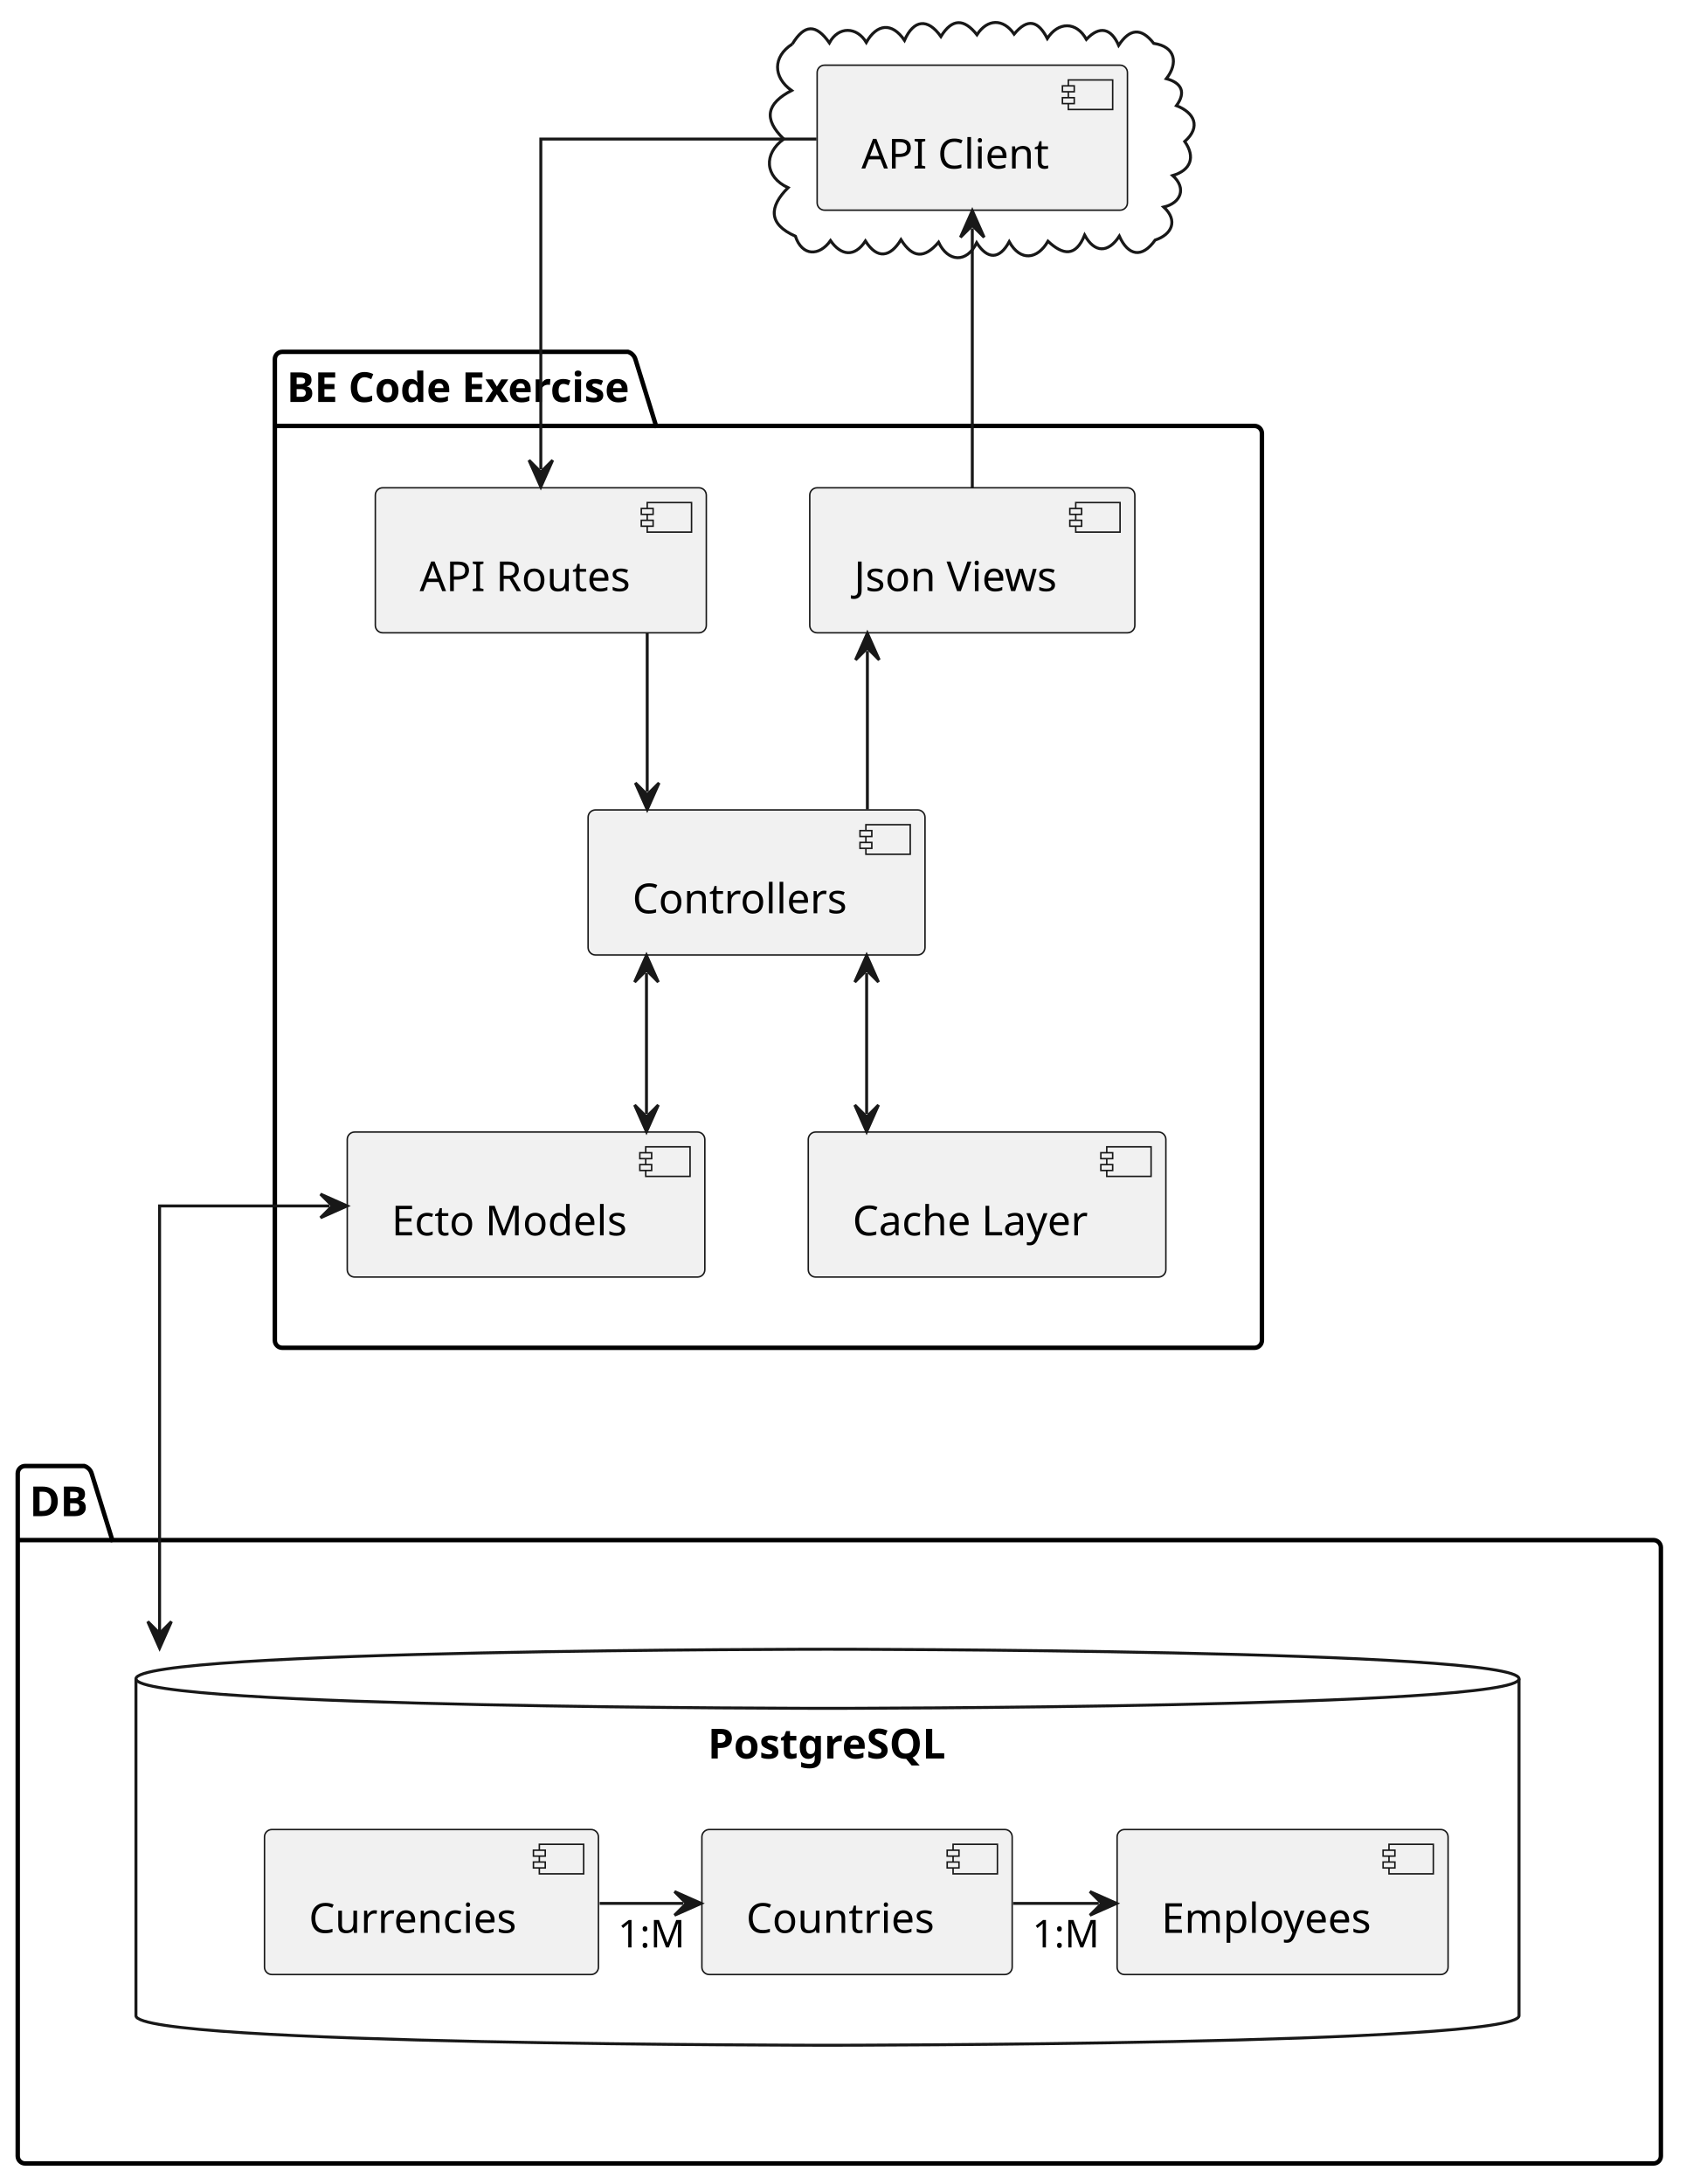
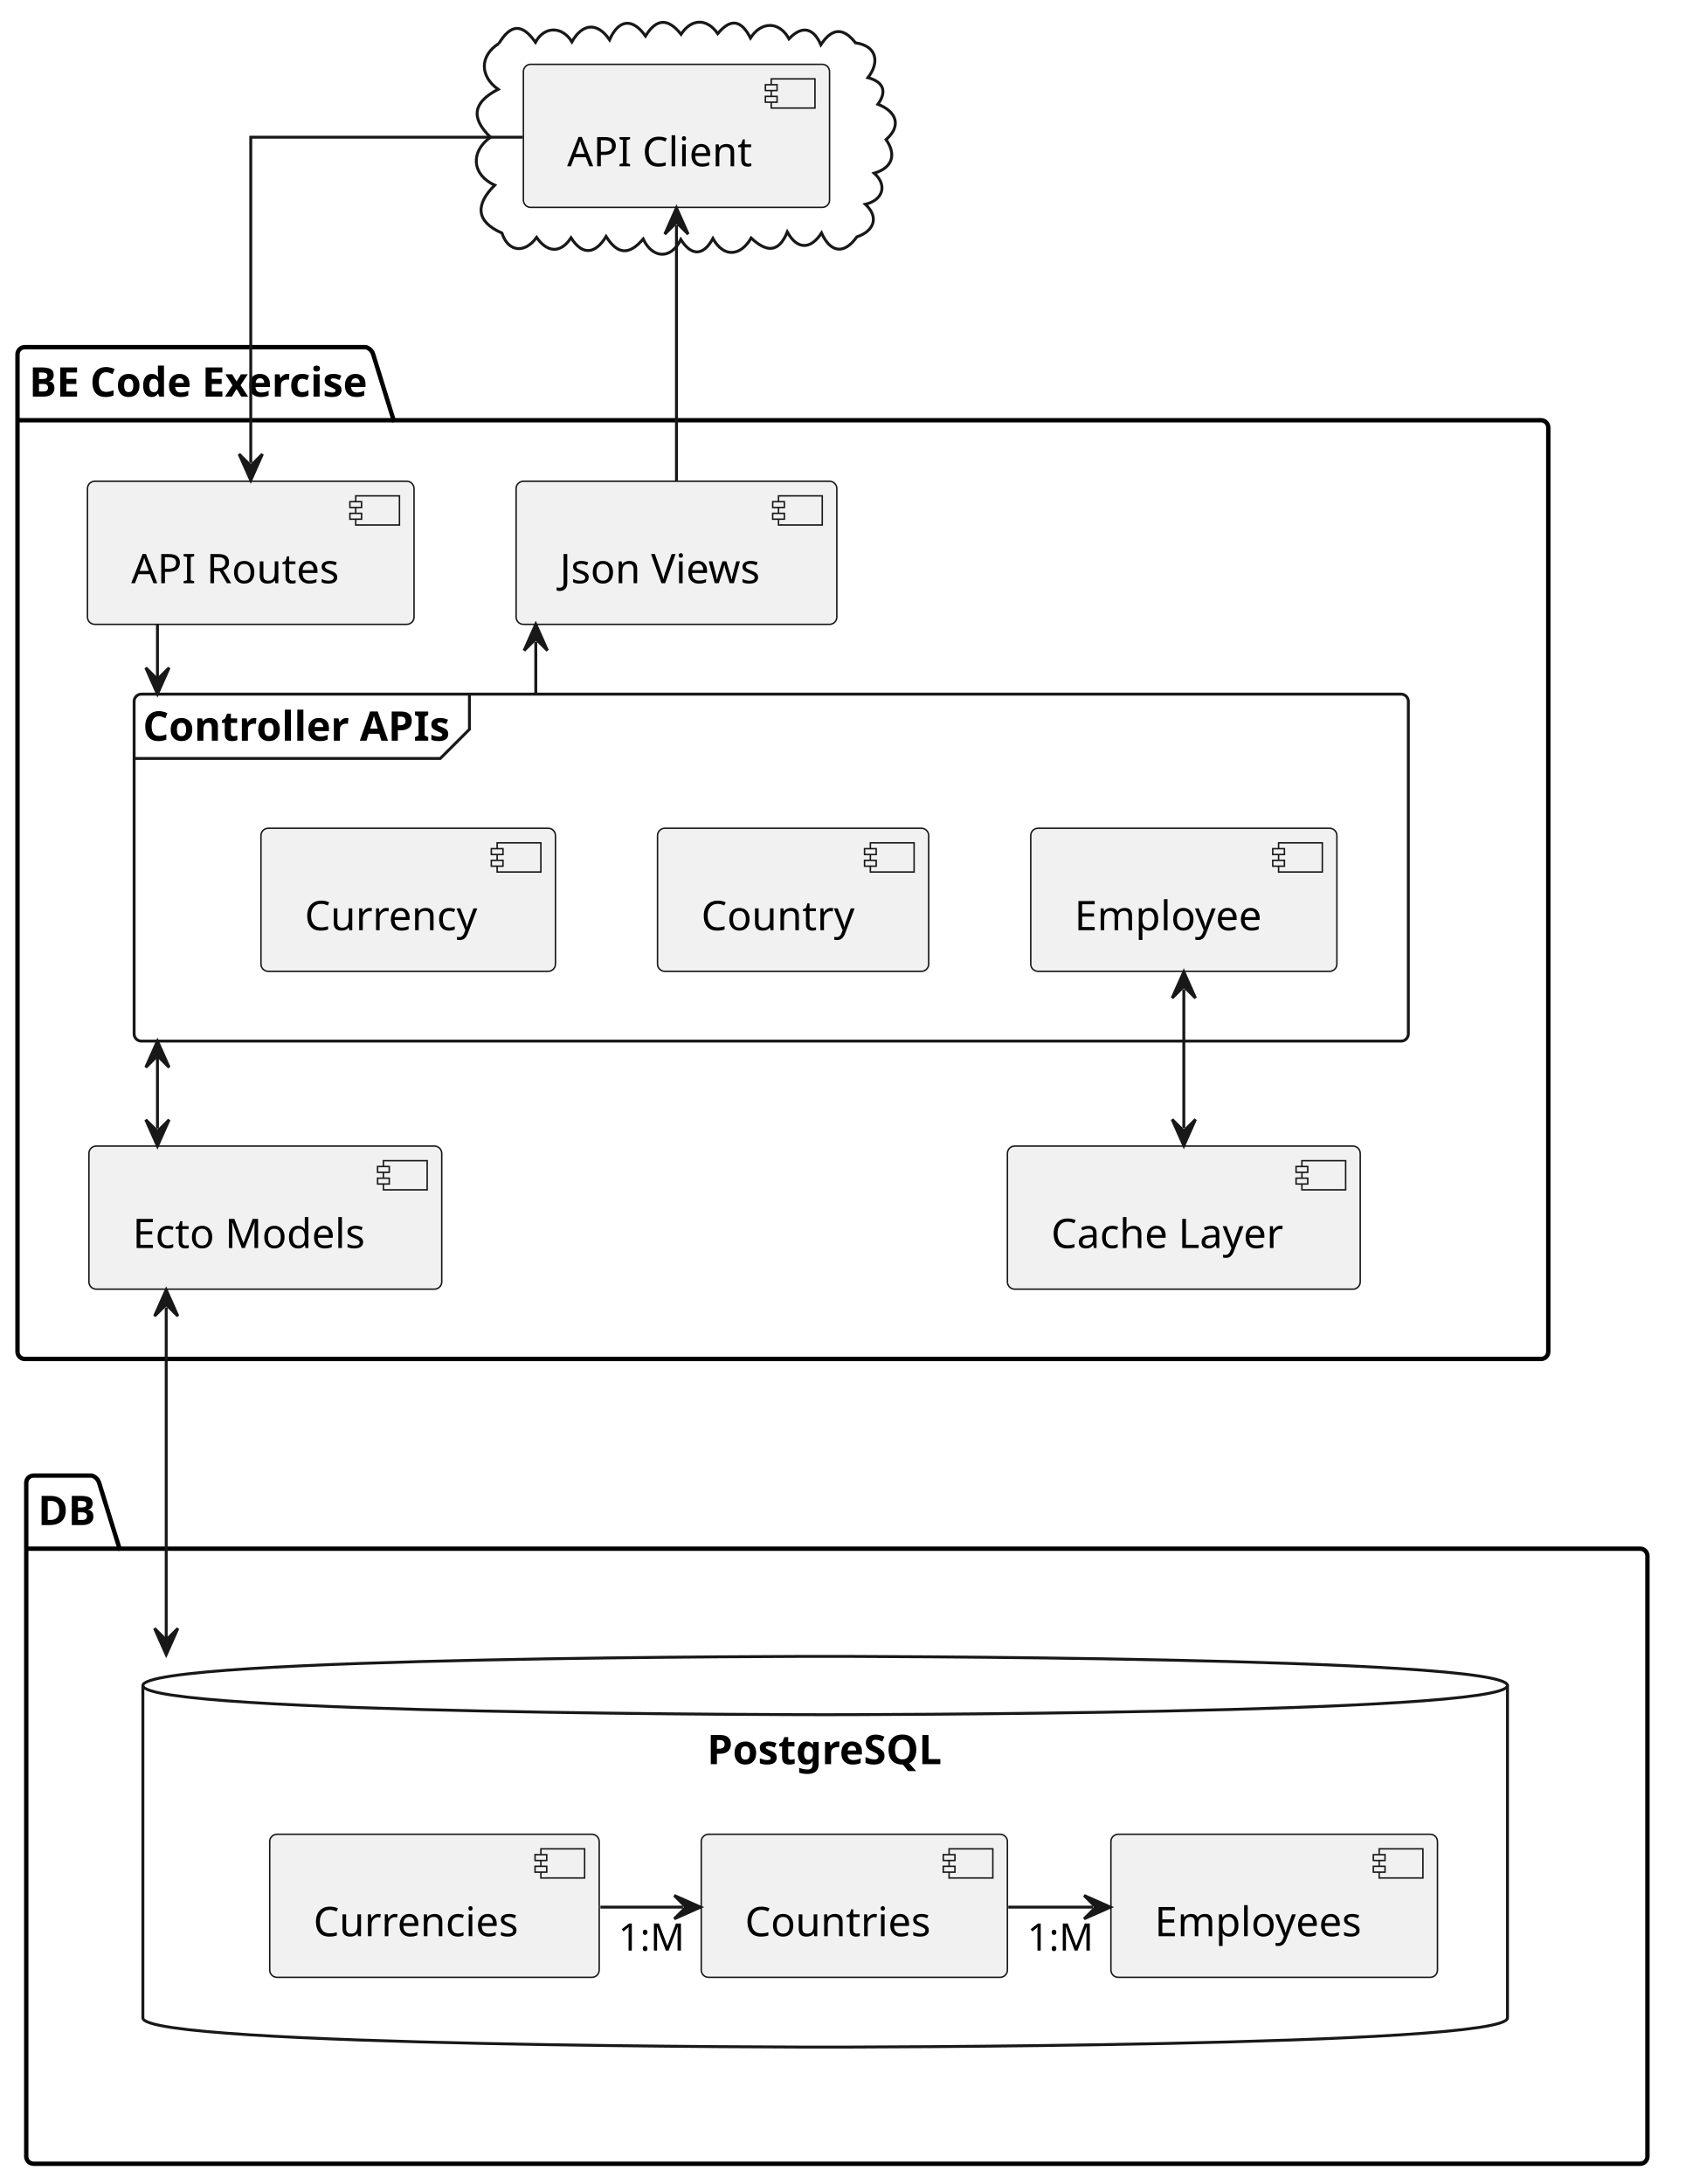
- <svg xmlns="http://www.w3.org/2000/svg" contentStyleType="text/css" height="739px" preserveAspectRatio="none" style="width:575px;height:739px;background:#FFFFFF;" version="1.1" viewBox="0 0 575 739" width="575px" zoomAndPan="magnify">
+ <svg xmlns="http://www.w3.org/2000/svg" contentStyleType="text/css" height="749px" preserveAspectRatio="none" style="width:578px;height:749px;background:#FFFFFF;" version="1.1" viewBox="0 0 578 749" width="578px" zoomAndPan="magnify">
  <defs />
  <g>
    <g id="cluster_##2">
-       <path d="M268.107,14.897 C272.233,8.133 276.104,8.044 280.645,14.503 C283.712,8.79 289.936,9.003 293.136,14.352 C296.685,8.052 301.824,7.421 306.054,13.649 C309.147,6.654 313.887,6.017 318.375,12.362 C322.177,6.176 326.198,6.237 330.574,11.764 C334.091,6.338 339.447,6.179 343.158,11.537 C347.76,6 351.315,7.051 354.383,13.031 C358.041,7.32 364.197,7.163 367.601,13.314 C372.106,8.568 375.973,9.562 378.523,15.342 C382.202,9.735 386.097,9.168 390.395,14.681 C397.837,15.758 398.707,21.449 394.664,26.629 C399.805,28.017 401.396,31.194 398.085,35.751 C404.078,38.075 406.536,42.867 400.887,47.881 C404.584,53.145 402.942,57.6 396.821,59.398 C401.61,63.745 399.536,68.715 393.784,70.059 C398.757,74.677 396.502,79.376 390.873,81.231 C386.432,87.471 381.774,86.598 378.749,79.904 C375.008,85.654 370.403,85.688 367.014,79.556 C363.975,87.001 359.687,86.374 354.611,81.627 C351.017,87.854 345.249,88.523 341.492,81.792 C338.215,87.859 334.138,87.871 330.485,82.143 C327.118,89.106 320.773,88.711 317.586,81.973 C312.816,87.561 308.825,87.41 304.869,81.103 C301.293,86.987 296.868,87.909 292.842,81.546 C289.184,87.144 284.565,86.53 281.028,81.412 C277.235,86.778 271.399,86.763 269.138,79.921 C259.894,75.858 260.206,69.943 266.662,63.511 C258.723,59.856 258.302,52.023 265.2,47.05 C258.151,40.178 259.444,35.007 267.847,30.625 C261.544,26.145 261.424,19.162 268.107,14.897 " fill="none" style="stroke:#181818;stroke-width:1.0;" />
+       <path d="M171.107,14.897 C175.232,8.133 179.105,8.044 183.645,14.503 C186.712,8.79 192.936,9.003 196.136,14.352 C199.685,8.052 204.824,7.421 209.054,13.649 C212.148,6.654 216.887,6.017 221.375,12.362 C225.177,6.176 229.198,6.237 233.573,11.764 C237.09,6.338 242.447,6.179 246.158,11.537 C250.76,6 254.315,7.051 257.383,13.031 C261.041,7.32 267.197,7.163 270.601,13.314 C275.106,8.568 278.973,9.562 281.523,15.342 C285.202,9.735 289.097,9.168 293.395,14.681 C300.837,15.758 301.707,21.449 297.664,26.629 C302.805,28.017 304.396,31.194 301.085,35.751 C307.078,38.075 309.536,42.867 303.887,47.881 C307.584,53.145 305.942,57.6 299.821,59.398 C304.61,63.745 302.536,68.715 296.784,70.059 C301.757,74.677 299.502,79.376 293.873,81.231 C289.432,87.471 284.774,86.598 281.749,79.904 C278.008,85.654 273.403,85.688 270.014,79.556 C266.975,87.001 262.687,86.374 257.611,81.627 C254.017,87.854 248.249,88.523 244.492,81.792 C241.215,87.859 237.138,87.871 233.485,82.143 C230.118,89.106 223.773,88.711 220.586,81.973 C215.816,87.561 211.825,87.41 207.869,81.103 C204.293,86.987 199.868,87.909 195.842,81.546 C192.184,87.144 187.565,86.53 184.028,81.412 C180.235,86.778 174.399,86.763 172.138,79.921 C162.894,75.858 163.206,69.943 169.662,63.511 C161.723,59.856 161.302,52.023 168.201,47.05 C161.151,40.178 162.444,35.007 170.847,30.625 C164.544,26.145 164.424,19.162 171.107,14.897 " fill="none" style="stroke:#181818;stroke-width:1.0;" />
    </g>
    <g id="cluster_App">
-       <path d="M95.5,119.052 L212.5,119.052 A3.75,3.75 0 0 1 215,121.552 L222,144.12 L424.5,144.12 A2.5,2.5 0 0 1 427,146.62 L427,453.552 A2.5,2.5 0 0 1 424.5,456.052 L95.5,456.052 A2.5,2.5 0 0 1 93,453.552 L93,121.552 A2.5,2.5 0 0 1 95.5,119.052 " fill="none" style="stroke:#000000;stroke-width:1.5;" />
-       <line style="stroke:#000000;stroke-width:1.5;" x1="93" x2="222" y1="144.12" y2="144.12" />
-       <text fill="#000000" font-family="sans-serif" font-size="14" font-weight="bold" lengthAdjust="spacing" textLength="116" x="97" y="136.018">BE Code Exercise</text>
+       <path d="M8.5,119.052 L125.5,119.052 A3.75,3.75 0 0 1 128,121.552 L135,144.12 L528.5,144.12 A2.5,2.5 0 0 1 531,146.62 L531,463.552 A2.5,2.5 0 0 1 528.5,466.052 L8.5,466.052 A2.5,2.5 0 0 1 6,463.552 L6,121.552 A2.5,2.5 0 0 1 8.5,119.052 " fill="none" style="stroke:#000000;stroke-width:1.5;" />
+       <line style="stroke:#000000;stroke-width:1.5;" x1="6" x2="135" y1="144.12" y2="144.12" />
+       <text fill="#000000" font-family="sans-serif" font-size="14" font-weight="bold" lengthAdjust="spacing" textLength="116" x="10" y="136.018">BE Code Exercise</text>
+     </g>
+     <g id="cluster_Contr">
+       <rect fill="none" height="119" rx="2.5" ry="2.5" style="stroke:#181818;stroke-width:1.0;" width="437" x="46" y="238.052" />
+       <path d="M161,238.052 L161,250.12 L151,260.12 L46,260.12 " fill="none" style="stroke:#181818;stroke-width:1.0;" />
+       <text fill="#000000" font-family="sans-serif" font-size="14" font-weight="bold" lengthAdjust="spacing" textLength="105" x="49" y="254.018">Controller APIs</text>
    </g>
    <g id="cluster_DB">
-       <path d="M8.5,496.052 L28.5,496.052 A3.75,3.75 0 0 1 31,498.552 L38,521.12 L559.5,521.12 A2.5,2.5 0 0 1 562,523.62 L562,729.552 A2.5,2.5 0 0 1 559.5,732.052 L8.5,732.052 A2.5,2.5 0 0 1 6,729.552 L6,498.552 A2.5,2.5 0 0 1 8.5,496.052 " fill="none" style="stroke:#000000;stroke-width:1.5;" />
-       <line style="stroke:#000000;stroke-width:1.5;" x1="6" x2="38" y1="521.12" y2="521.12" />
-       <text fill="#000000" font-family="sans-serif" font-size="14" font-weight="bold" lengthAdjust="spacing" textLength="19" x="10" y="513.018">DB</text>
+       <path d="M11.5,506.052 L31.5,506.052 A3.75,3.75 0 0 1 34,508.552 L41,531.12 L562.5,531.12 A2.5,2.5 0 0 1 565,533.62 L565,739.552 A2.5,2.5 0 0 1 562.5,742.052 L11.5,742.052 A2.5,2.5 0 0 1 9,739.552 L9,508.552 A2.5,2.5 0 0 1 11.5,506.052 " fill="none" style="stroke:#000000;stroke-width:1.5;" />
+       <line style="stroke:#000000;stroke-width:1.5;" x1="9" x2="41" y1="531.12" y2="531.12" />
+       <text fill="#000000" font-family="sans-serif" font-size="14" font-weight="bold" lengthAdjust="spacing" textLength="19" x="13" y="523.018">DB</text>
    </g>
    <g id="cluster_PostgreSQL">
-       <path d="M46,568.052 C46,558.052 280,558.052 280,558.052 C280,558.052 514,558.052 514,568.052 L514,682.052 C514,692.052 280,692.052 280,692.052 C280,692.052 46,692.052 46,682.052 L46,568.052 " fill="none" style="stroke:#181818;stroke-width:1.0;" />
-       <path d="M46,568.052 C46,578.052 280,578.052 280,578.052 C280,578.052 514,578.052 514,568.052 " fill="none" style="stroke:#181818;stroke-width:1.0;" />
-       <text fill="#000000" font-family="sans-serif" font-size="14" font-weight="bold" lengthAdjust="spacing" textLength="81" x="239.5" y="595.018">PostgreSQL</text>
+       <path d="M49,578.052 C49,568.052 283,568.052 283,568.052 C283,568.052 517,568.052 517,578.052 L517,692.052 C517,702.052 283,702.052 283,702.052 C283,702.052 49,702.052 49,692.052 L49,578.052 " fill="none" style="stroke:#181818;stroke-width:1.0;" />
+       <path d="M49,578.052 C49,588.052 283,588.052 283,588.052 C283,588.052 517,588.052 517,578.052 " fill="none" style="stroke:#181818;stroke-width:1.0;" />
+       <text fill="#000000" font-family="sans-serif" font-size="14" font-weight="bold" lengthAdjust="spacing" textLength="81" x="242.5" y="605.018">PostgreSQL</text>
    </g>
    <g id="elem_Client">
-       <rect fill="#F1F1F1" height="49.068" rx="2.5" ry="2.5" style="stroke:#181818;stroke-width:0.5;" width="105" x="276.5" y="22.052" />
-       <rect fill="#F1F1F1" height="10" style="stroke:#181818;stroke-width:0.5;" width="15" x="361.5" y="27.052" />
-       <rect fill="#F1F1F1" height="2" style="stroke:#181818;stroke-width:0.5;" width="4" x="359.5" y="29.052" />
-       <rect fill="#F1F1F1" height="2" style="stroke:#181818;stroke-width:0.5;" width="4" x="359.5" y="33.052" />
-       <text fill="#000000" font-family="sans-serif" font-size="14" lengthAdjust="spacing" textLength="65" x="291.5" y="57.018">API Client</text>
+       <rect fill="#F1F1F1" height="49.068" rx="2.5" ry="2.5" style="stroke:#181818;stroke-width:0.5;" width="105" x="179.5" y="22.052" />
+       <rect fill="#F1F1F1" height="10" style="stroke:#181818;stroke-width:0.5;" width="15" x="264.5" y="27.052" />
+       <rect fill="#F1F1F1" height="2" style="stroke:#181818;stroke-width:0.5;" width="4" x="262.5" y="29.052" />
+       <rect fill="#F1F1F1" height="2" style="stroke:#181818;stroke-width:0.5;" width="4" x="262.5" y="33.052" />
+       <text fill="#000000" font-family="sans-serif" font-size="14" lengthAdjust="spacing" textLength="65" x="194.5" y="57.018">API Client</text>
    </g>
    <g id="elem_API">
-       <rect fill="#F1F1F1" height="49.068" rx="2.5" ry="2.5" style="stroke:#181818;stroke-width:0.5;" width="112" x="127" y="165.052" />
-       <rect fill="#F1F1F1" height="10" style="stroke:#181818;stroke-width:0.5;" width="15" x="219" y="170.052" />
-       <rect fill="#F1F1F1" height="2" style="stroke:#181818;stroke-width:0.5;" width="4" x="217" y="172.052" />
-       <rect fill="#F1F1F1" height="2" style="stroke:#181818;stroke-width:0.5;" width="4" x="217" y="176.052" />
-       <text fill="#000000" font-family="sans-serif" font-size="14" lengthAdjust="spacing" textLength="72" x="142" y="200.018">API Routes</text>
-     </g>
-     <g id="elem_Contr">
-       <rect fill="#F1F1F1" height="49.068" rx="2.5" ry="2.5" style="stroke:#181818;stroke-width:0.5;" width="114" x="199" y="274.052" />
-       <rect fill="#F1F1F1" height="10" style="stroke:#181818;stroke-width:0.5;" width="15" x="293" y="279.052" />
-       <rect fill="#F1F1F1" height="2" style="stroke:#181818;stroke-width:0.5;" width="4" x="291" y="281.052" />
-       <rect fill="#F1F1F1" height="2" style="stroke:#181818;stroke-width:0.5;" width="4" x="291" y="285.052" />
-       <text fill="#000000" font-family="sans-serif" font-size="14" lengthAdjust="spacing" textLength="74" x="214" y="309.018">Controllers</text>
+       <rect fill="#F1F1F1" height="49.068" rx="2.5" ry="2.5" style="stroke:#181818;stroke-width:0.5;" width="112" x="30" y="165.052" />
+       <rect fill="#F1F1F1" height="10" style="stroke:#181818;stroke-width:0.5;" width="15" x="122" y="170.052" />
+       <rect fill="#F1F1F1" height="2" style="stroke:#181818;stroke-width:0.5;" width="4" x="120" y="172.052" />
+       <rect fill="#F1F1F1" height="2" style="stroke:#181818;stroke-width:0.5;" width="4" x="120" y="176.052" />
+       <text fill="#000000" font-family="sans-serif" font-size="14" lengthAdjust="spacing" textLength="72" x="45" y="200.018">API Routes</text>
    </g>
    <g id="elem_View">
-       <rect fill="#F1F1F1" height="49.068" rx="2.5" ry="2.5" style="stroke:#181818;stroke-width:0.5;" width="110" x="274" y="165.052" />
-       <rect fill="#F1F1F1" height="10" style="stroke:#181818;stroke-width:0.5;" width="15" x="364" y="170.052" />
-       <rect fill="#F1F1F1" height="2" style="stroke:#181818;stroke-width:0.5;" width="4" x="362" y="172.052" />
-       <rect fill="#F1F1F1" height="2" style="stroke:#181818;stroke-width:0.5;" width="4" x="362" y="176.052" />
-       <text fill="#000000" font-family="sans-serif" font-size="14" lengthAdjust="spacing" textLength="70" x="289" y="200.018">Json Views</text>
+       <rect fill="#F1F1F1" height="49.068" rx="2.5" ry="2.5" style="stroke:#181818;stroke-width:0.5;" width="110" x="177" y="165.052" />
+       <rect fill="#F1F1F1" height="10" style="stroke:#181818;stroke-width:0.5;" width="15" x="267" y="170.052" />
+       <rect fill="#F1F1F1" height="2" style="stroke:#181818;stroke-width:0.5;" width="4" x="265" y="172.052" />
+       <rect fill="#F1F1F1" height="2" style="stroke:#181818;stroke-width:0.5;" width="4" x="265" y="176.052" />
+       <text fill="#000000" font-family="sans-serif" font-size="14" lengthAdjust="spacing" textLength="70" x="192" y="200.018">Json Views</text>
    </g>
    <g id="elem_Model">
-       <rect fill="#F1F1F1" height="49.068" rx="2.5" ry="2.5" style="stroke:#181818;stroke-width:0.5;" width="121" x="117.5" y="383.052" />
-       <rect fill="#F1F1F1" height="10" style="stroke:#181818;stroke-width:0.5;" width="15" x="218.5" y="388.052" />
-       <rect fill="#F1F1F1" height="2" style="stroke:#181818;stroke-width:0.5;" width="4" x="216.5" y="390.052" />
-       <rect fill="#F1F1F1" height="2" style="stroke:#181818;stroke-width:0.5;" width="4" x="216.5" y="394.052" />
-       <text fill="#000000" font-family="sans-serif" font-size="14" lengthAdjust="spacing" textLength="81" x="132.5" y="418.018">Ecto Models</text>
+       <rect fill="#F1F1F1" height="49.068" rx="2.5" ry="2.5" style="stroke:#181818;stroke-width:0.5;" width="121" x="30.5" y="393.052" />
+       <rect fill="#F1F1F1" height="10" style="stroke:#181818;stroke-width:0.5;" width="15" x="131.5" y="398.052" />
+       <rect fill="#F1F1F1" height="2" style="stroke:#181818;stroke-width:0.5;" width="4" x="129.5" y="400.052" />
+       <rect fill="#F1F1F1" height="2" style="stroke:#181818;stroke-width:0.5;" width="4" x="129.5" y="404.052" />
+       <text fill="#000000" font-family="sans-serif" font-size="14" lengthAdjust="spacing" textLength="81" x="45.5" y="428.018">Ecto Models</text>
    </g>
    <g id="elem_Cache">
-       <rect fill="#F1F1F1" height="49.068" rx="2.5" ry="2.5" style="stroke:#181818;stroke-width:0.5;" width="121" x="273.5" y="383.052" />
-       <rect fill="#F1F1F1" height="10" style="stroke:#181818;stroke-width:0.5;" width="15" x="374.5" y="388.052" />
-       <rect fill="#F1F1F1" height="2" style="stroke:#181818;stroke-width:0.5;" width="4" x="372.5" y="390.052" />
-       <rect fill="#F1F1F1" height="2" style="stroke:#181818;stroke-width:0.5;" width="4" x="372.5" y="394.052" />
-       <text fill="#000000" font-family="sans-serif" font-size="14" lengthAdjust="spacing" textLength="81" x="288.5" y="418.018">Cache Layer</text>
+       <rect fill="#F1F1F1" height="49.068" rx="2.5" ry="2.5" style="stroke:#181818;stroke-width:0.5;" width="121" x="345.5" y="393.052" />
+       <rect fill="#F1F1F1" height="10" style="stroke:#181818;stroke-width:0.5;" width="15" x="446.5" y="398.052" />
+       <rect fill="#F1F1F1" height="2" style="stroke:#181818;stroke-width:0.5;" width="4" x="444.5" y="400.052" />
+       <rect fill="#F1F1F1" height="2" style="stroke:#181818;stroke-width:0.5;" width="4" x="444.5" y="404.052" />
+       <text fill="#000000" font-family="sans-serif" font-size="14" lengthAdjust="spacing" textLength="81" x="360.5" y="428.018">Cache Layer</text>
+     </g>
+     <g id="elem_Employee">
+       <rect fill="#F1F1F1" height="49.068" rx="2.5" ry="2.5" style="stroke:#181818;stroke-width:0.5;" width="105" x="353.5" y="284.052" />
+       <rect fill="#F1F1F1" height="10" style="stroke:#181818;stroke-width:0.5;" width="15" x="438.5" y="289.052" />
+       <rect fill="#F1F1F1" height="2" style="stroke:#181818;stroke-width:0.5;" width="4" x="436.5" y="291.052" />
+       <rect fill="#F1F1F1" height="2" style="stroke:#181818;stroke-width:0.5;" width="4" x="436.5" y="295.052" />
+       <text fill="#000000" font-family="sans-serif" font-size="14" lengthAdjust="spacing" textLength="65" x="368.5" y="319.018">Employee</text>
+     </g>
+     <g id="elem_Country">
+       <rect fill="#F1F1F1" height="49.068" rx="2.5" ry="2.5" style="stroke:#181818;stroke-width:0.5;" width="93" x="225.5" y="284.052" />
+       <rect fill="#F1F1F1" height="10" style="stroke:#181818;stroke-width:0.5;" width="15" x="298.5" y="289.052" />
+       <rect fill="#F1F1F1" height="2" style="stroke:#181818;stroke-width:0.5;" width="4" x="296.5" y="291.052" />
+       <rect fill="#F1F1F1" height="2" style="stroke:#181818;stroke-width:0.5;" width="4" x="296.5" y="295.052" />
+       <text fill="#000000" font-family="sans-serif" font-size="14" lengthAdjust="spacing" textLength="53" x="240.5" y="319.018">Country</text>
+     </g>
+     <g id="elem_Currency">
+       <rect fill="#F1F1F1" height="49.068" rx="2.5" ry="2.5" style="stroke:#181818;stroke-width:0.5;" width="101" x="89.5" y="284.052" />
+       <rect fill="#F1F1F1" height="10" style="stroke:#181818;stroke-width:0.5;" width="15" x="170.5" y="289.052" />
+       <rect fill="#F1F1F1" height="2" style="stroke:#181818;stroke-width:0.5;" width="4" x="168.5" y="291.052" />
+       <rect fill="#F1F1F1" height="2" style="stroke:#181818;stroke-width:0.5;" width="4" x="168.5" y="295.052" />
+       <text fill="#000000" font-family="sans-serif" font-size="14" lengthAdjust="spacing" textLength="61" x="104.5" y="319.018">Currency</text>
    </g>
    <g id="elem_Currencies">
-       <rect fill="#F1F1F1" height="49.068" rx="2.5" ry="2.5" style="stroke:#181818;stroke-width:0.5;" width="113" x="89.5" y="619.052" />
-       <rect fill="#F1F1F1" height="10" style="stroke:#181818;stroke-width:0.5;" width="15" x="182.5" y="624.052" />
-       <rect fill="#F1F1F1" height="2" style="stroke:#181818;stroke-width:0.5;" width="4" x="180.5" y="626.052" />
-       <rect fill="#F1F1F1" height="2" style="stroke:#181818;stroke-width:0.5;" width="4" x="180.5" y="630.052" />
-       <text fill="#000000" font-family="sans-serif" font-size="14" lengthAdjust="spacing" textLength="73" x="104.5" y="654.018">Currencies</text>
+       <rect fill="#F1F1F1" height="49.068" rx="2.5" ry="2.5" style="stroke:#181818;stroke-width:0.5;" width="113" x="92.5" y="629.052" />
+       <rect fill="#F1F1F1" height="10" style="stroke:#181818;stroke-width:0.5;" width="15" x="185.5" y="634.052" />
+       <rect fill="#F1F1F1" height="2" style="stroke:#181818;stroke-width:0.5;" width="4" x="183.5" y="636.052" />
+       <rect fill="#F1F1F1" height="2" style="stroke:#181818;stroke-width:0.5;" width="4" x="183.5" y="640.052" />
+       <text fill="#000000" font-family="sans-serif" font-size="14" lengthAdjust="spacing" textLength="73" x="107.5" y="664.018">Currencies</text>
    </g>
    <g id="elem_Countries">
-       <rect fill="#F1F1F1" height="49.068" rx="2.5" ry="2.5" style="stroke:#181818;stroke-width:0.5;" width="105" x="237.5" y="619.052" />
-       <rect fill="#F1F1F1" height="10" style="stroke:#181818;stroke-width:0.5;" width="15" x="322.5" y="624.052" />
-       <rect fill="#F1F1F1" height="2" style="stroke:#181818;stroke-width:0.5;" width="4" x="320.5" y="626.052" />
-       <rect fill="#F1F1F1" height="2" style="stroke:#181818;stroke-width:0.5;" width="4" x="320.5" y="630.052" />
-       <text fill="#000000" font-family="sans-serif" font-size="14" lengthAdjust="spacing" textLength="65" x="252.5" y="654.018">Countries</text>
+       <rect fill="#F1F1F1" height="49.068" rx="2.5" ry="2.5" style="stroke:#181818;stroke-width:0.5;" width="105" x="240.5" y="629.052" />
+       <rect fill="#F1F1F1" height="10" style="stroke:#181818;stroke-width:0.5;" width="15" x="325.5" y="634.052" />
+       <rect fill="#F1F1F1" height="2" style="stroke:#181818;stroke-width:0.5;" width="4" x="323.5" y="636.052" />
+       <rect fill="#F1F1F1" height="2" style="stroke:#181818;stroke-width:0.5;" width="4" x="323.5" y="640.052" />
+       <text fill="#000000" font-family="sans-serif" font-size="14" lengthAdjust="spacing" textLength="65" x="255.5" y="664.018">Countries</text>
    </g>
    <g id="elem_Employees">
-       <rect fill="#F1F1F1" height="49.068" rx="2.5" ry="2.5" style="stroke:#181818;stroke-width:0.5;" width="112" x="378" y="619.052" />
-       <rect fill="#F1F1F1" height="10" style="stroke:#181818;stroke-width:0.5;" width="15" x="470" y="624.052" />
-       <rect fill="#F1F1F1" height="2" style="stroke:#181818;stroke-width:0.5;" width="4" x="468" y="626.052" />
-       <rect fill="#F1F1F1" height="2" style="stroke:#181818;stroke-width:0.5;" width="4" x="468" y="630.052" />
-       <text fill="#000000" font-family="sans-serif" font-size="14" lengthAdjust="spacing" textLength="72" x="393" y="654.018">Employees</text>
+       <rect fill="#F1F1F1" height="49.068" rx="2.5" ry="2.5" style="stroke:#181818;stroke-width:0.5;" width="112" x="381" y="629.052" />
+       <rect fill="#F1F1F1" height="10" style="stroke:#181818;stroke-width:0.5;" width="15" x="473" y="634.052" />
+       <rect fill="#F1F1F1" height="2" style="stroke:#181818;stroke-width:0.5;" width="4" x="471" y="636.052" />
+       <rect fill="#F1F1F1" height="2" style="stroke:#181818;stroke-width:0.5;" width="4" x="471" y="640.052" />
+       <text fill="#000000" font-family="sans-serif" font-size="14" lengthAdjust="spacing" textLength="72" x="396" y="664.018">Employees</text>
    </g>
    <g id="link_Client_API">
-       <path d="M276.29,47.052 C234.47,47.052 183,47.052 183,47.052 C183,47.052 183,117.902 183,158.732 " fill="none" id="Client-to-API" style="stroke:#181818;stroke-width:1.0;" />
-       <polygon fill="#181818" points="183,164.732,187,155.732,183,159.732,179,155.732,183,164.732" style="stroke:#181818;stroke-width:1.0;" />
+       <path d="M179.29,47.052 C137.47,47.052 86,47.052 86,47.052 C86,47.052 86,117.902 86,158.732 " fill="none" id="Client-to-API" style="stroke:#181818;stroke-width:1.0;" />
+       <polygon fill="#181818" points="86,164.732,90,155.732,86,159.732,82,155.732,86,164.732" style="stroke:#181818;stroke-width:1.0;" />
    </g>
    <g id="link_View_Client">
-       <path d="M329,164.972 C329,138.772 329,103.542 329,77.292 " fill="none" id="View-to-Client" style="stroke:#181818;stroke-width:1.0;" />
-       <polygon fill="#181818" points="329,71.292,325,80.292,329,76.292,333,80.292,329,71.292" style="stroke:#181818;stroke-width:1.0;" />
+       <path d="M232,164.972 C232,138.772 232,103.542 232,77.292 " fill="none" id="View-to-Client" style="stroke:#181818;stroke-width:1.0;" />
+       <polygon fill="#181818" points="232,71.292,228,80.292,232,76.292,236,80.292,232,71.292" style="stroke:#181818;stroke-width:1.0;" />
    </g>
    <g id="link_API_Contr">
-       <path d="M219,214.282 C219,232.122 219,250.102 219,267.912 " fill="none" id="API-to-Contr" style="stroke:#181818;stroke-width:1.0;" />
-       <polygon fill="#181818" points="219,273.912,223,264.912,219,268.912,215,264.912,219,273.912" style="stroke:#181818;stroke-width:1.0;" />
+       <path d="M54,214.212 C54,218.364 54,222.867 54,227.576 C54,229.931 54,232.338 54,234.778 C54,235.388 54,236.001 54,236.615 C54,236.922 54,237.23 54,237.538 C54,237.692 54,231.846 54,232 " fill="none" id="API-to-Contr" style="stroke:#181818;stroke-width:1.0;" />
+       <polygon fill="#181818" points="54,238,58,229,54,233,50,229,54,238" style="stroke:#181818;stroke-width:1.0;" />
    </g>
-     <g id="link_Contr_Cache">
-       <path d="M293.25,329.282 C293.25,347.122 293.25,359.102 293.25,376.912 " fill="none" id="Contr-Cache" style="stroke:#181818;stroke-width:1.0;" />
-       <polygon fill="#181818" points="293.25,323.282,289.25,332.282,293.25,328.282,297.25,332.282,293.25,323.282" style="stroke:#181818;stroke-width:1.0;" />
-       <polygon fill="#181818" points="293.25,382.912,297.25,373.912,293.25,377.912,289.25,373.912,293.25,382.912" style="stroke:#181818;stroke-width:1.0;" />
+     <g id="link_Employee_Cache">
+       <path d="M406,339.282 C406,357.122 406,369.102 406,386.912 " fill="none" id="Employee-Cache" style="stroke:#181818;stroke-width:1.0;" />
+       <polygon fill="#181818" points="406,333.282,402,342.282,406,338.282,410,342.282,406,333.282" style="stroke:#181818;stroke-width:1.0;" />
+       <polygon fill="#181818" points="406,392.912,410,383.912,406,387.912,402,383.912,406,392.912" style="stroke:#181818;stroke-width:1.0;" />
    </g>
    <g id="link_Contr_Model">
-       <path d="M218.75,329.282 C218.75,347.122 218.75,359.102 218.75,376.912 " fill="none" id="Contr-Model" style="stroke:#181818;stroke-width:1.0;" />
-       <polygon fill="#181818" points="218.75,323.282,214.75,332.282,218.75,328.282,222.75,332.282,218.75,323.282" style="stroke:#181818;stroke-width:1.0;" />
-       <polygon fill="#181818" points="218.75,382.912,222.75,373.912,218.75,377.912,214.75,373.912,218.75,382.912" style="stroke:#181818;stroke-width:1.0;" />
+       <path d="M54,363.052 C54,363.326 54,358.01 54,358.284 C54,359.381 54,360.48 54,361.579 C54,363.779 54,365.982 54,368.174 C54,376.941 54,379.529 54,387.022 " fill="none" id="Contr-Model" style="stroke:#181818;stroke-width:1.0;" />
+       <polygon fill="#181818" points="54,357.052,50,366.052,54,362.052,58,366.052,54,357.052" style="stroke:#181818;stroke-width:1.0;" />
+       <polygon fill="#181818" points="54,393.022,58,384.022,54,388.022,50,384.022,54,393.022" style="stroke:#181818;stroke-width:1.0;" />
    </g>
    <g id="link_View_Contr">
-       <path d="M293.5,220.282 C293.5,238.122 293.5,256.102 293.5,273.912 " fill="none" id="View-backto-Contr" style="stroke:#181818;stroke-width:1.0;" />
-       <polygon fill="#181818" points="293.5,214.282,289.5,223.282,293.5,219.282,297.5,223.282,293.5,214.282" style="stroke:#181818;stroke-width:1.0;" />
+       <path d="M183.75,220.092 C183.75,228.287 183.75,231.027 183.75,237.718 C183.75,237.823 183.75,237.927 183.75,238.03 " fill="none" id="View-backto-Contr" style="stroke:#181818;stroke-width:1.0;" />
+       <polygon fill="#181818" points="183.75,214.092,179.75,223.092,183.75,219.092,187.75,223.092,183.75,214.092" style="stroke:#181818;stroke-width:1.0;" />
    </g>
    <g id="link_Model_PostgreSQL">
-       <path d="M111.45,408.052 C79.98,408.052 54,408.052 54,408.052 C54,408.052 54,464.199 54,521.663 C54,528.846 54,536.05 54,543.167 C54,546.725 54,550.262 54,553.764 C54,554.639 54,555.513 54,556.384 C54,556.819 54,551.254 54,551.688 " fill="none" id="Model-PostgreSQL" style="stroke:#181818;stroke-width:1.0;" />
-       <polygon fill="#181818" points="117.45,408.052,108.45,404.052,112.45,408.052,108.45,412.052,117.45,408.052" style="stroke:#181818;stroke-width:1.0;" />
-       <polygon fill="#181818" points="54,557.688,58,548.688,54,552.688,50,548.688,54,557.688" style="stroke:#181818;stroke-width:1.0;" />
+       <path d="M57,448.362 C57,477.712 57,522.179 57,566.421 C57,566.766 57,561.111 57,561.456 " fill="none" id="Model-PostgreSQL" style="stroke:#181818;stroke-width:1.0;" />
+       <polygon fill="#181818" points="57,442.362,53,451.362,57,447.362,61,451.362,57,442.362" style="stroke:#181818;stroke-width:1.0;" />
+       <polygon fill="#181818" points="57,567.456,61,558.456,57,562.456,53,558.456,57,567.456" style="stroke:#181818;stroke-width:1.0;" />
    </g>
    <g id="link_Countries_Employees">
-       <path d="M342.8,644.052 C354.2,644.052 360.29,644.052 371.81,644.052 " fill="none" id="Countries-to-Employees" style="stroke:#181818;stroke-width:1.0;" />
-       <polygon fill="#181818" points="377.81,644.052,368.81,640.052,372.81,644.052,368.81,648.052,377.81,644.052" style="stroke:#181818;stroke-width:1.0;" />
-       <text fill="#000000" font-family="sans-serif" font-size="13" lengthAdjust="spacing" textLength="22" x="349.31" y="658.949">1:M</text>
+       <path d="M345.8,654.052 C357.2,654.052 363.29,654.052 374.81,654.052 " fill="none" id="Countries-to-Employees" style="stroke:#181818;stroke-width:1.0;" />
+       <polygon fill="#181818" points="380.81,654.052,371.81,650.052,375.81,654.052,371.81,658.052,380.81,654.052" style="stroke:#181818;stroke-width:1.0;" />
+       <text fill="#000000" font-family="sans-serif" font-size="13" lengthAdjust="spacing" textLength="22" x="352.31" y="668.949">1:M</text>
    </g>
    <g id="link_Currencies_Countries">
-       <path d="M202.91,644.052 C214.23,644.052 220.07,644.052 231.25,644.052 " fill="none" id="Currencies-to-Countries" style="stroke:#181818;stroke-width:1.0;" />
-       <polygon fill="#181818" points="237.25,644.052,228.25,640.052,232.25,644.052,228.25,648.052,237.25,644.052" style="stroke:#181818;stroke-width:1.0;" />
-       <text fill="#000000" font-family="sans-serif" font-size="13" lengthAdjust="spacing" textLength="22" x="209.08" y="658.949">1:M</text>
+       <path d="M205.91,654.052 C217.23,654.052 223.07,654.052 234.25,654.052 " fill="none" id="Currencies-to-Countries" style="stroke:#181818;stroke-width:1.0;" />
+       <polygon fill="#181818" points="240.25,654.052,231.25,650.052,235.25,654.052,231.25,658.052,240.25,654.052" style="stroke:#181818;stroke-width:1.0;" />
+       <text fill="#000000" font-family="sans-serif" font-size="13" lengthAdjust="spacing" textLength="22" x="212.08" y="668.949">1:M</text>
    </g>
  </g>
</svg>
